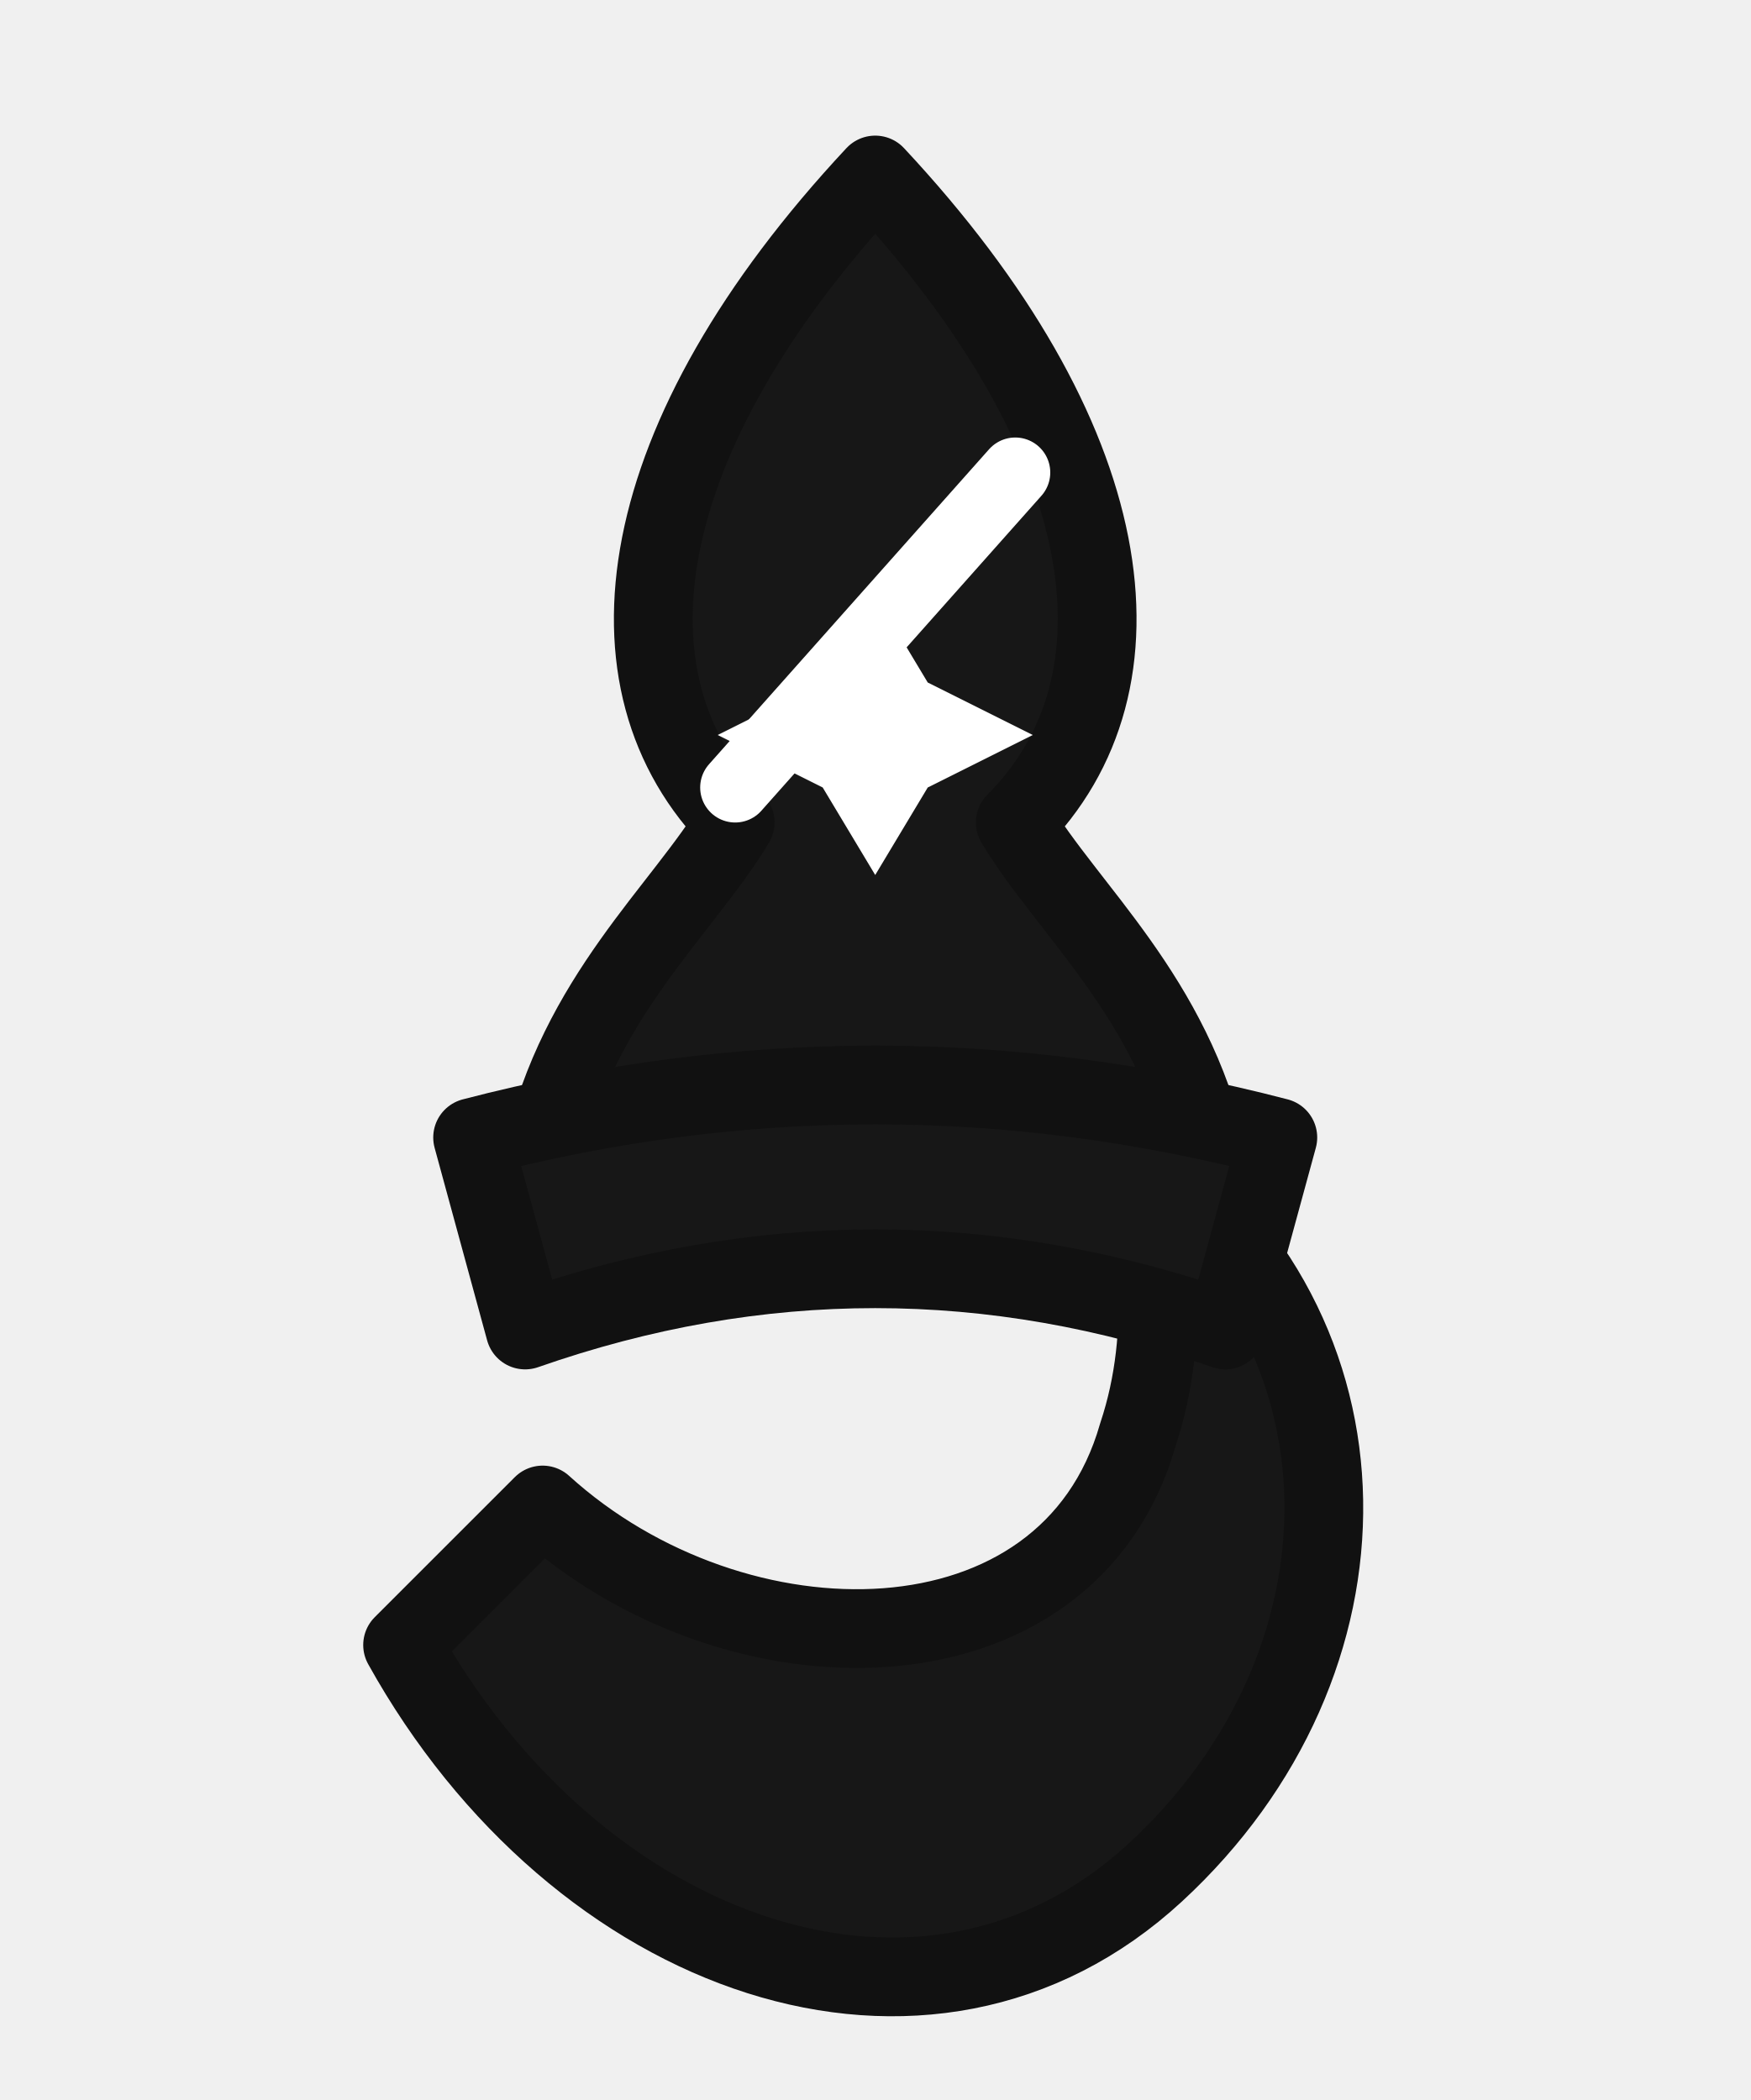
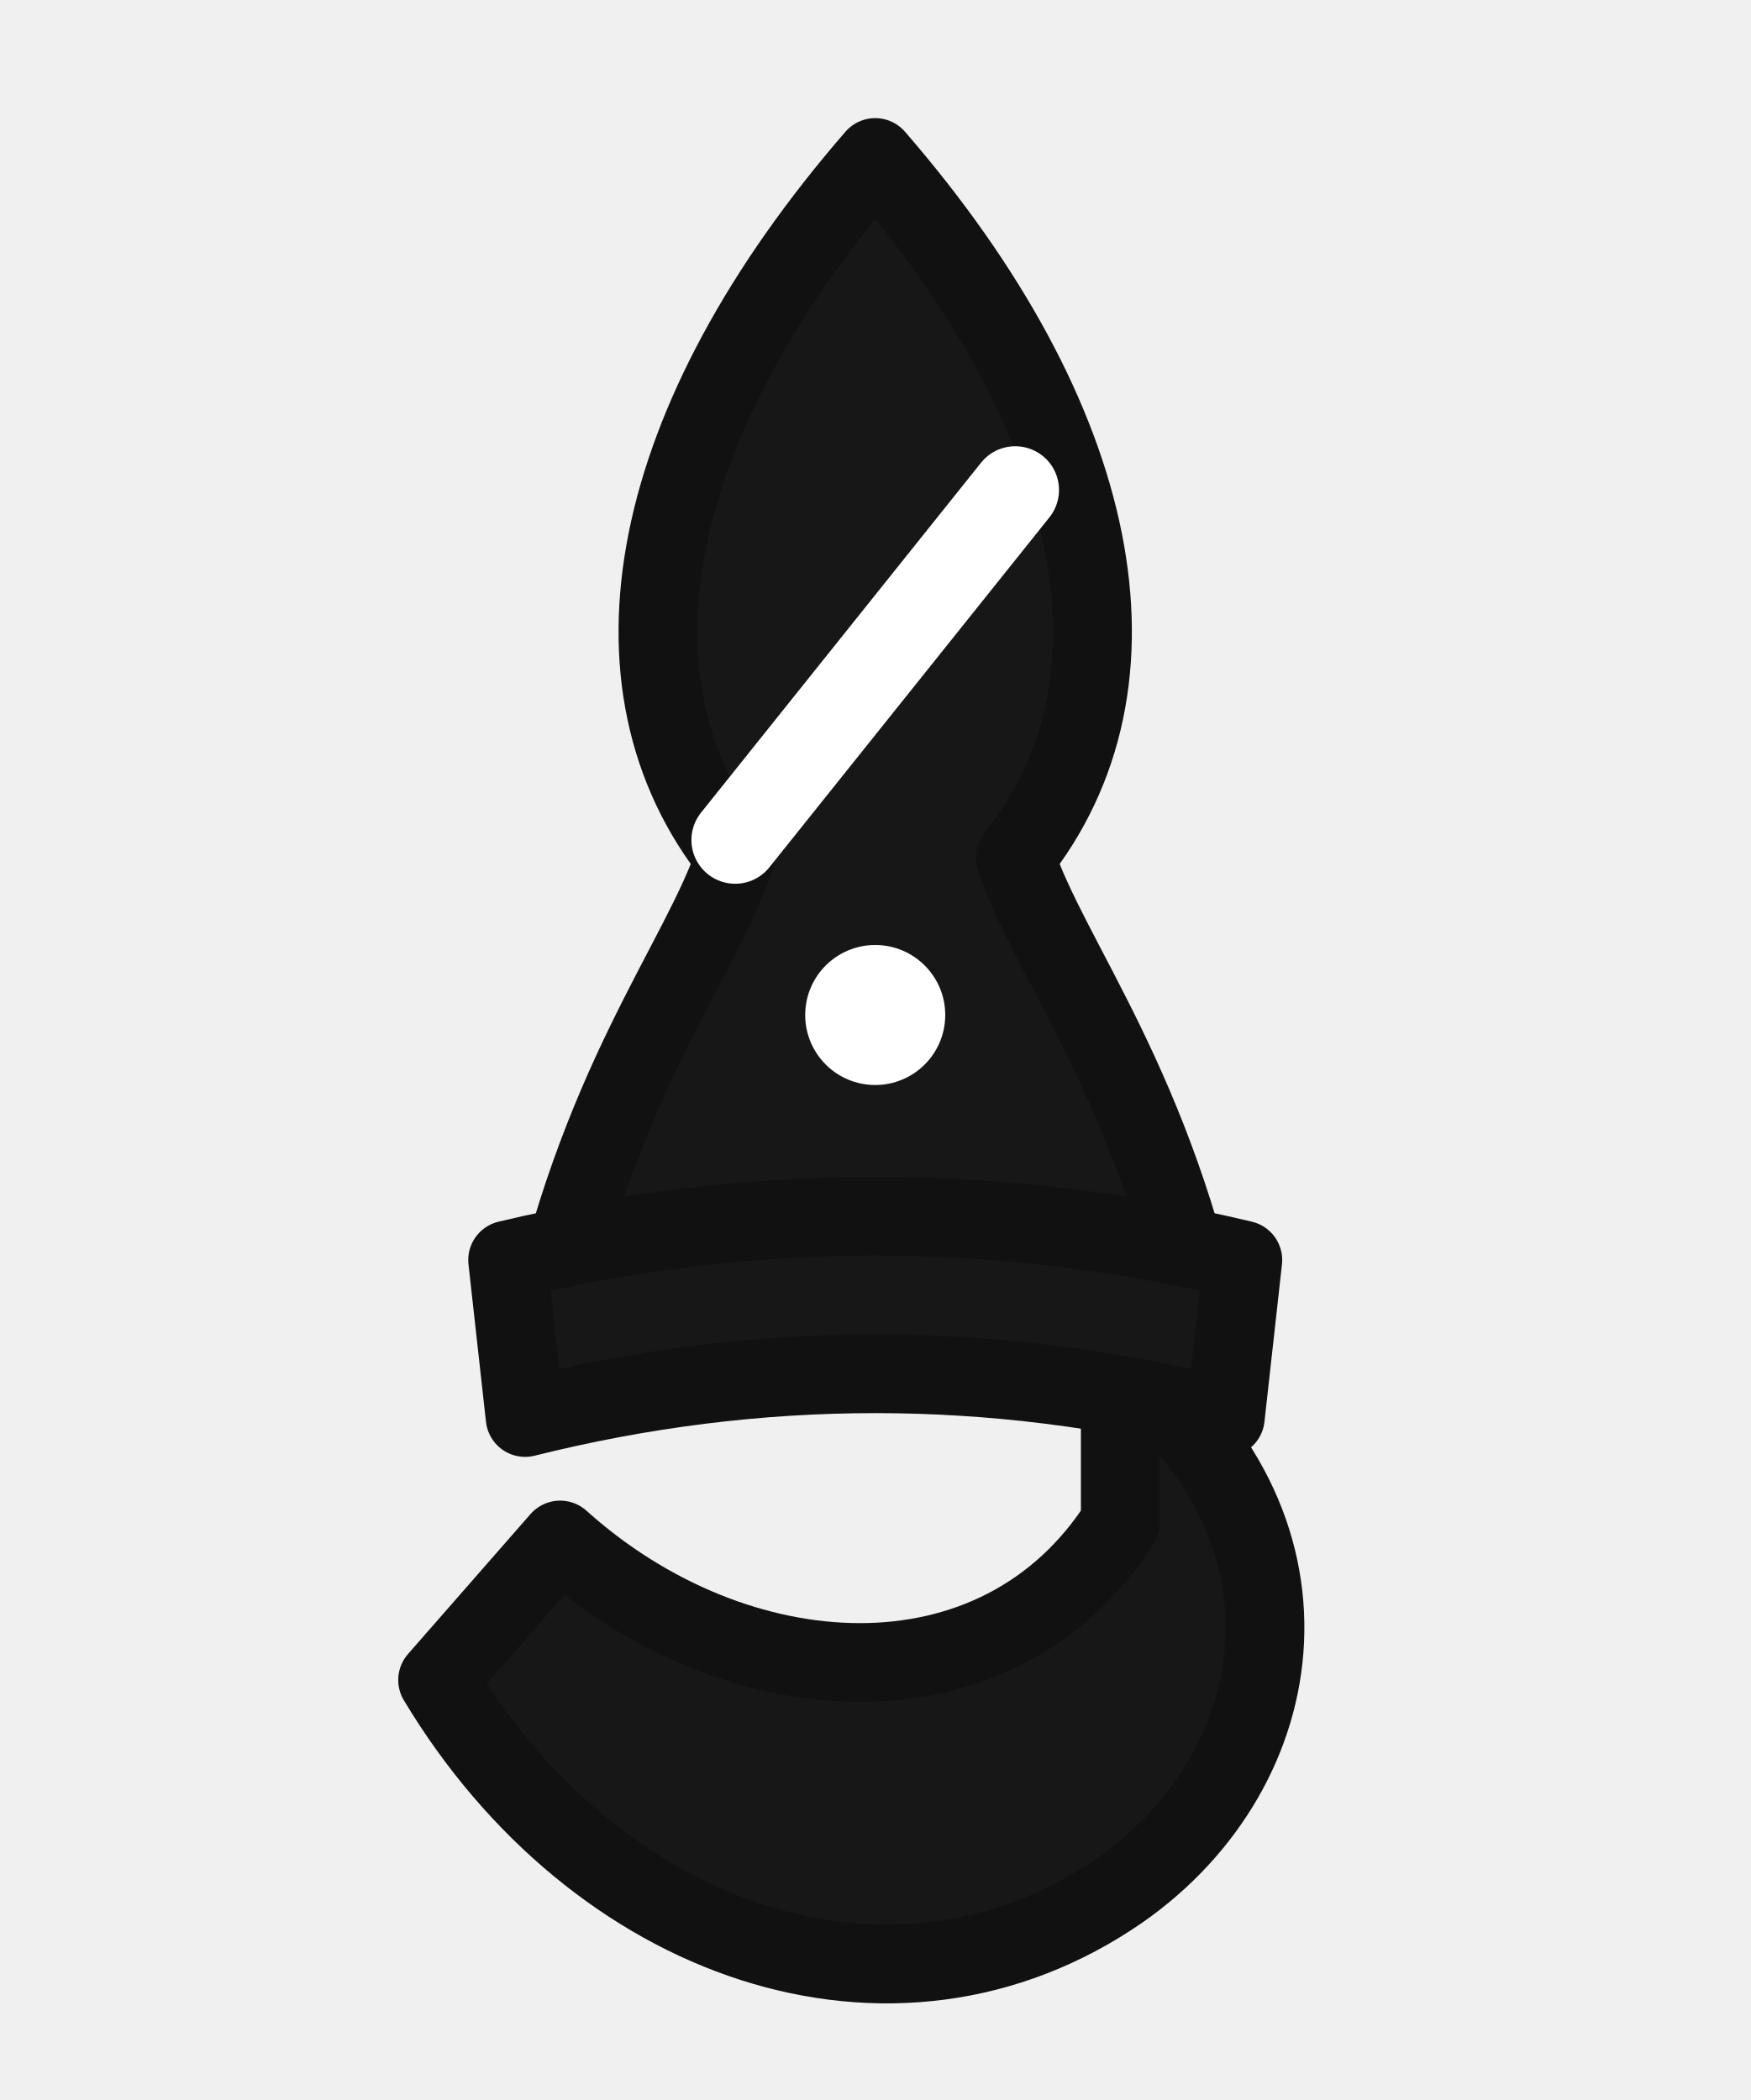
<svg xmlns="http://www.w3.org/2000/svg" viewBox="0 0 100 120" fill="none">
  <g stroke="#111" stroke-width="4.5" stroke-linejoin="round" stroke-linecap="round" fill="#171717">
-     <path d="M65 66C79 76 79 95 66 107C53 119 33 112 23 94L31 86C42 96 61 96 65 82C67 76 66 70 65 66Z" />
-     <path d="M31 66C33 57 39 52 42 47C34 39 36 25 50 10C64 25 66 39 58 47C61 52 67 57 69 66Z" />
-     <path d="M27 65Q50 59 73 65L70 76Q50 69 30 76Z" />
+     <path d="M64 78C76 87 74 101 64 108C51 117 34 111 25 96L32 88C42 97 57 98 64 87Z" />
+     <path d="M31 77C34 62 40 55 42 49C34 39 37 24 50 9C63 24 66 39 58 49C60 55 66 62 69 77Z" />
+     <path d="M29 72Q50 67 71 72L70 81Q50 76 30 81Z" />
  </g>
-   <path d="M42 45L58 27" stroke="#fff" stroke-width="4" stroke-linecap="round" />
-   <path d="M50 34L53 39L59 42L53 45L50 50L47 45L41 42L47 39Z" fill="#fff" />
+   <path d="M42 48L58 28" stroke="#fff" stroke-width="5" stroke-linecap="round" />
+   <circle cx="50" cy="58" r="4" fill="#fff" />
</svg>
